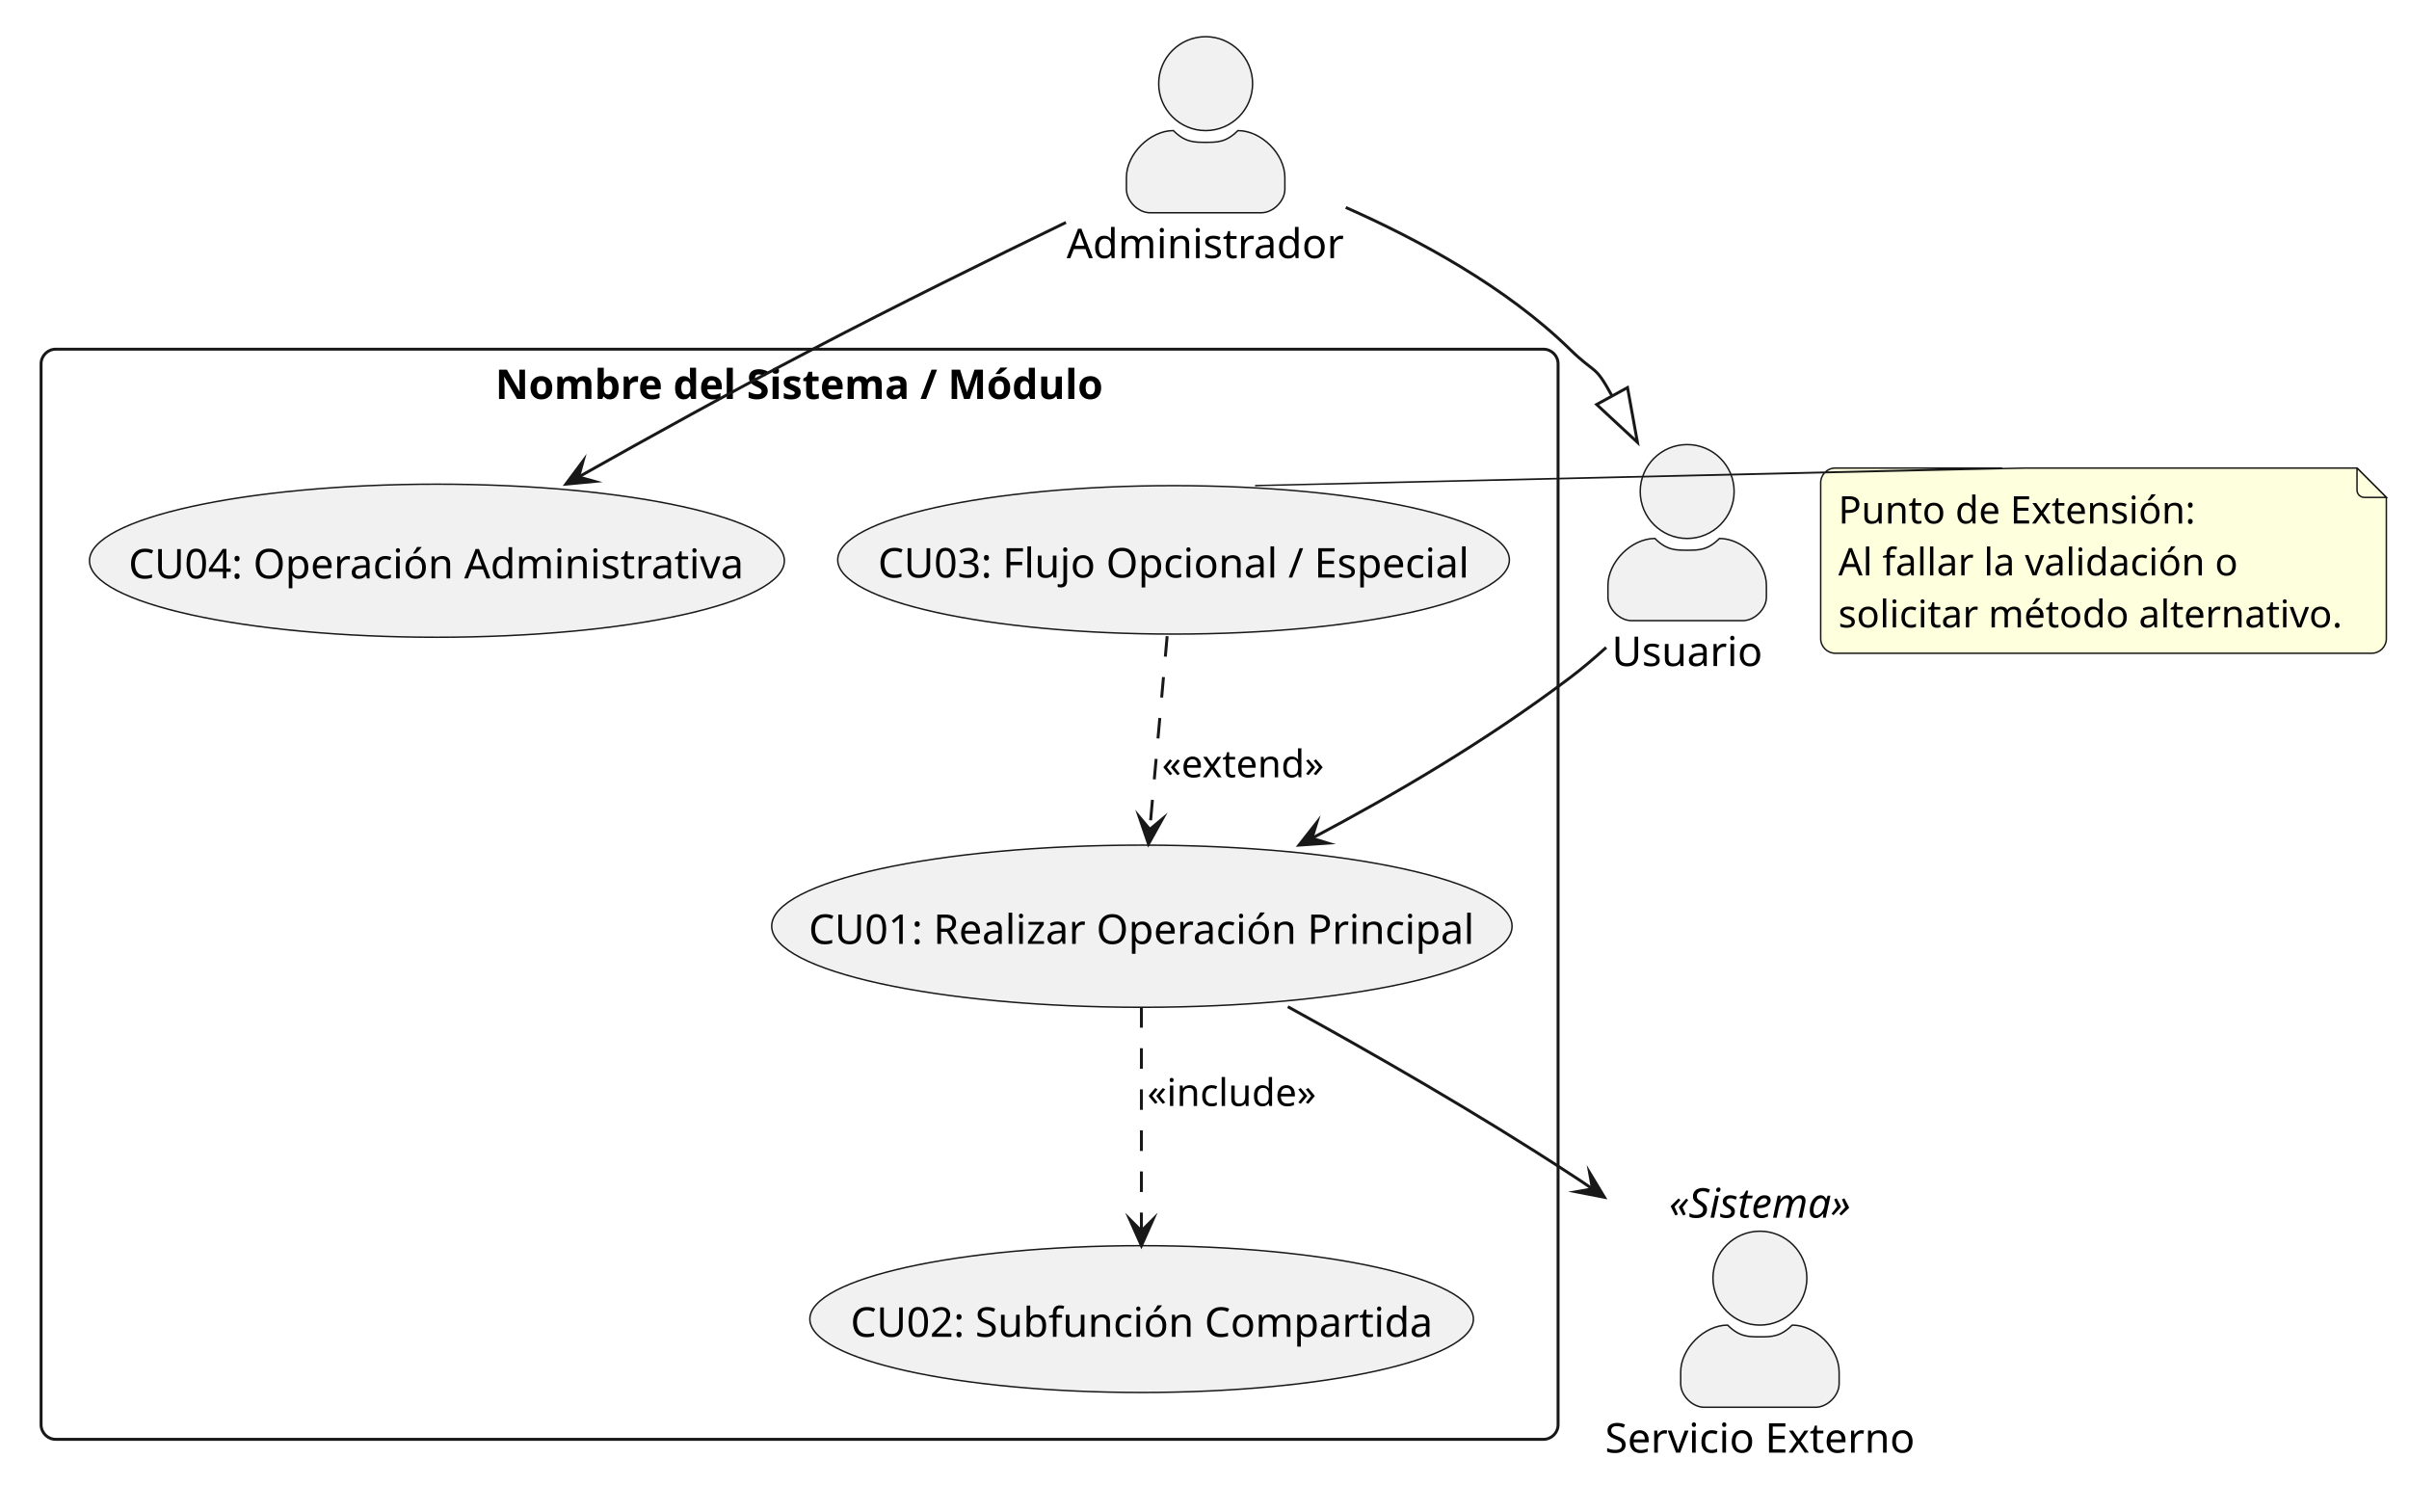
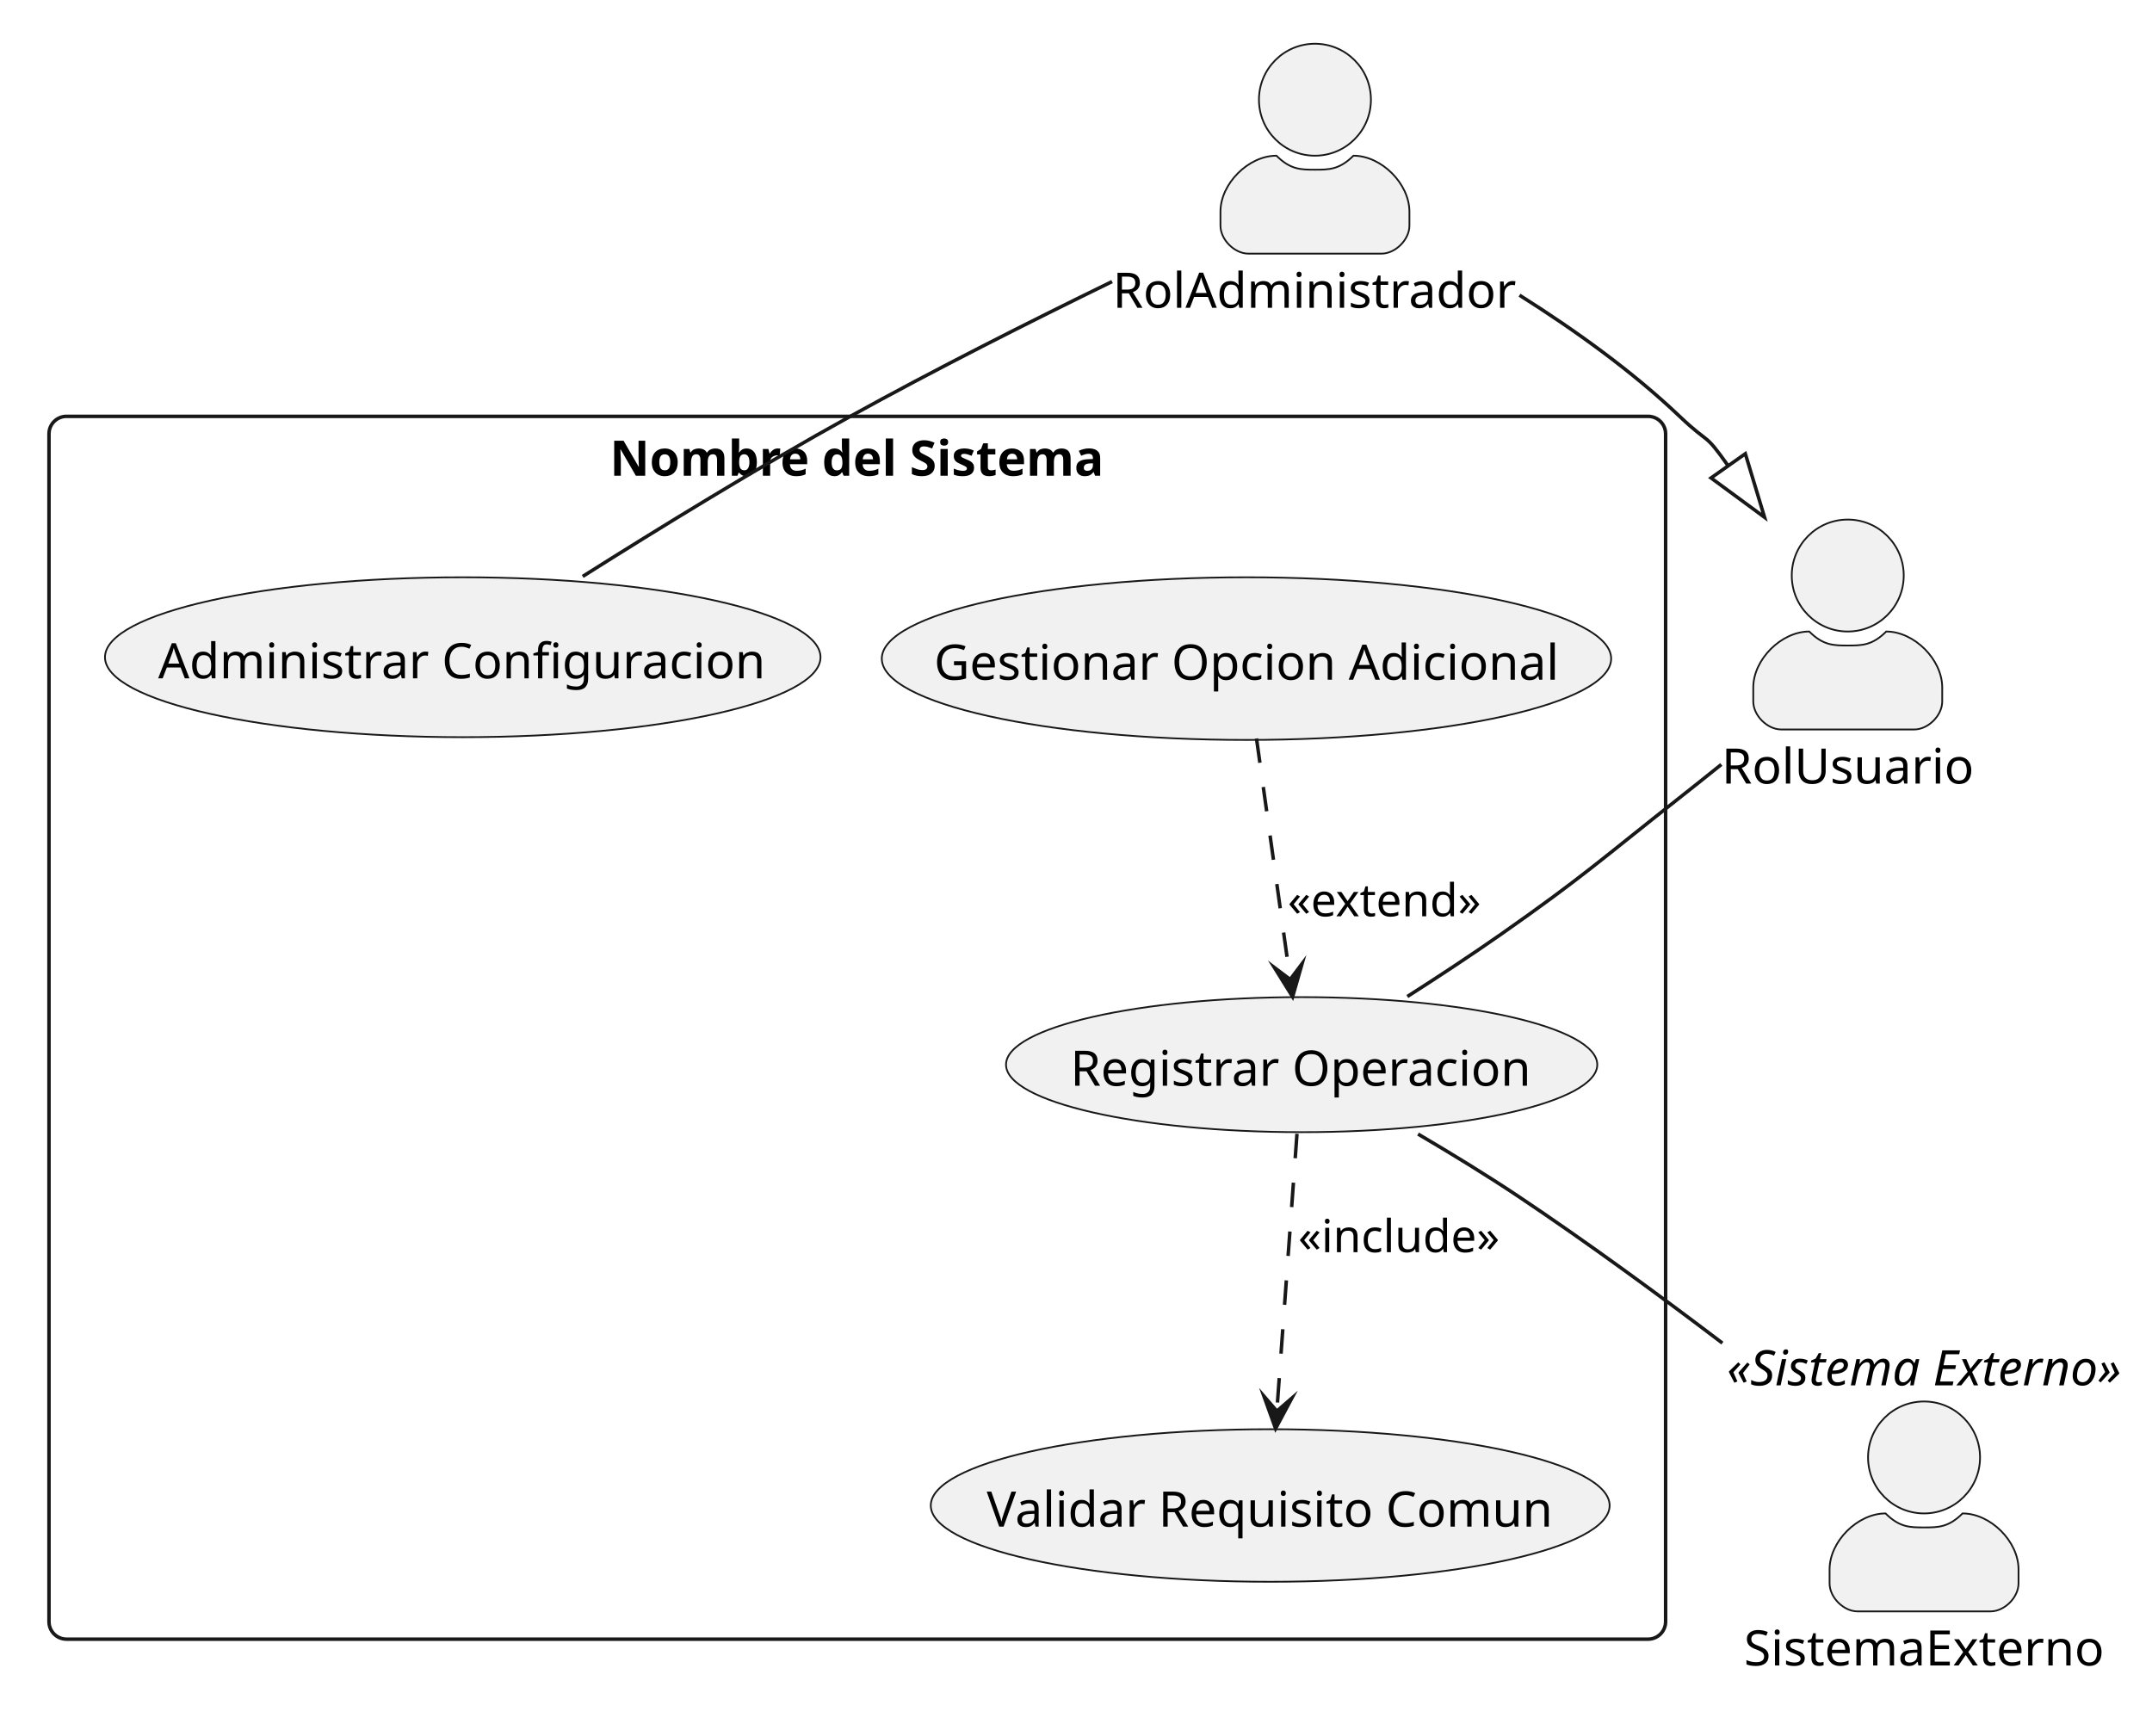
- <svg xmlns="http://www.w3.org/2000/svg" version="1.1" data-diagram-type="DESCRIPTION" style="width:821px;height:515px;background:#FFFFFF;" width="821px" height="515px" viewBox="0 0 821 515" zoomAndPan="magnify" preserveAspectRatio="none" contentStyleType="text/css">
+ <svg xmlns="http://www.w3.org/2000/svg" version="1.1" data-diagram-type="DESCRIPTION" style="width:615px;height:496px;background:#FFFFFF;" width="615px" height="496px" viewBox="0 0 615 496" zoomAndPan="magnify" preserveAspectRatio="none" contentStyleType="text/css">
  <defs />
  <g font-family="sans-serif" lengthAdjust="spacing">
-     <g class="cluster" data-qualified-name="Nombre del Sistema . M.dulo" id="ent0005" data-source-line="28">
-       <rect x="14" y="119" width="517" height="371.5" fill="none" style="stroke:#181818;stroke-width:1;" rx="5" ry="5" />
-       <text x="168.802" y="135.966" fill="#000" font-size="14" textLength="207.395" font-weight="700">Nombre del Sistema / Módulo</text>
+     <g class="cluster" data-qualified-name="Nombre del Sistema" id="ent0005" data-source-line="28">
+       <rect x="14" y="119" width="462" height="349.5" fill="none" style="stroke:#181818;stroke-width:1;" rx="5" ry="5" />
+       <text x="174.265" y="135.966" fill="#000" font-size="14" textLength="141.469" font-weight="700">Nombre del Sistema</text>
    </g>
    <g class="entity" data-qualified-name="ActPrimario" id="ent0001" data-source-line="16">
-       <ellipse cx="575" cy="167.5" rx="16" ry="16" fill="#F1F1F1" style="stroke:#181818;stroke-width:0.5;" />
-       <path d="M575,187.5 C579,187.5 582,187.5 586,183.5 C594,183.5 602,191.5 602,199.5 L602,203.5 C602,207.5 598,211.5 594,211.5 L556,211.5 C552,211.5 548,207.5 548,203.5 L548,199.5 C548,191.5 556,183.5 564,183.5 C568,187.5 571,187.5 575,187.5" style="stroke:#181818;stroke-width:0.5;" fill="#F1F1F1" />
-       <text x="549.345" y="226.966" fill="#000" font-size="14" textLength="51.31">Usuario</text>
+       <ellipse cx="528.05" cy="164.5" rx="16" ry="16" fill="#F1F1F1" style="stroke:#181818;stroke-width:0.5;" />
+       <path d="M528.05,184.5 C532.05,184.5 535.05,184.5 539.05,180.5 C547.05,180.5 555.05,188.5 555.05,196.5 L555.05,200.5 C555.05,204.5 551.05,208.5 547.05,208.5 L509.05,208.5 C505.05,208.5 501.05,204.5 501.05,200.5 L501.05,196.5 C501.05,188.5 509.05,180.5 517.05,180.5 C521.05,184.5 524.05,184.5 528.05,184.5" style="stroke:#181818;stroke-width:0.5;" fill="#F1F1F1" />
+       <text x="492" y="223.966" fill="#000" font-size="14" textLength="72.1">RolUsuario</text>
    </g>
    <g class="entity" data-qualified-name="ActAdmin" id="ent0002" data-source-line="17">
-       <ellipse cx="410.89" cy="28.5" rx="16" ry="16" fill="#F1F1F1" style="stroke:#181818;stroke-width:0.5;" />
-       <path d="M410.89,48.5 C414.89,48.5 417.89,48.5 421.89,44.5 C429.89,44.5 437.89,52.5 437.89,60.5 L437.89,64.5 C437.89,68.5 433.89,72.5 429.89,72.5 L391.89,72.5 C387.89,72.5 383.89,68.5 383.89,64.5 L383.89,60.5 C383.89,52.5 391.89,44.5 399.89,44.5 C403.89,48.5 406.89,48.5 410.89,48.5" style="stroke:#181818;stroke-width:0.5;" fill="#F1F1F1" />
-       <text x="363.5" y="87.966" fill="#000" font-size="14" textLength="94.78">Administrador</text>
+       <ellipse cx="375.785" cy="28.5" rx="16" ry="16" fill="#F1F1F1" style="stroke:#181818;stroke-width:0.5;" />
+       <path d="M375.785,48.5 C379.785,48.5 382.785,48.5 386.785,44.5 C394.785,44.5 402.785,52.5 402.785,60.5 L402.785,64.5 C402.785,68.5 398.785,72.5 394.785,72.5 L356.785,72.5 C352.785,72.5 348.785,68.5 348.785,64.5 L348.785,60.5 C348.785,52.5 356.785,44.5 364.785,44.5 C368.785,48.5 371.785,48.5 375.785,48.5" style="stroke:#181818;stroke-width:0.5;" fill="#F1F1F1" />
+       <text x="318" y="87.966" fill="#000" font-size="14" textLength="115.57">RolAdministrador</text>
    </g>
-     <g class="entity" data-qualified-name="ActSecundario" id="ent0003" data-source-line="20">
-       <ellipse cx="599.787" cy="435.568" rx="16" ry="16" fill="#F1F1F1" style="stroke:#181818;stroke-width:0.5;" />
-       <path d="M599.787,455.568 C603.787,455.568 606.787,455.568 610.787,451.568 C618.787,451.568 626.787,459.568 626.787,467.568 L626.787,471.568 C626.787,475.568 622.787,479.568 618.787,479.568 L580.787,479.568 C576.787,479.568 572.787,475.568 572.787,471.568 L572.787,467.568 C572.787,459.568 580.787,451.568 588.787,451.568 C592.787,455.568 595.787,455.568 599.787,455.568" style="stroke:#181818;stroke-width:0.5;" fill="#F1F1F1" />
-       <text x="547" y="495.034" fill="#000" font-size="14" textLength="105.574">Servicio Externo</text>
-       <text x="568.826" y="414.966" fill="#000" font-size="14" textLength="61.922" font-style="italic">«Sistema»</text>
+     <g class="entity" data-qualified-name="ActSecundario" id="ent0003" data-source-line="18">
+       <ellipse cx="549.857" cy="416.568" rx="16" ry="16" fill="#F1F1F1" style="stroke:#181818;stroke-width:0.5;" />
+       <path d="M549.857,436.568 C553.857,436.568 556.857,436.568 560.857,432.568 C568.857,432.568 576.857,440.568 576.857,448.568 L576.857,452.568 C576.857,456.568 572.857,460.568 568.857,460.568 L530.857,460.568 C526.857,460.568 522.857,456.568 522.857,452.568 L522.857,448.568 C522.857,440.568 530.857,432.568 538.857,432.568 C542.857,436.568 545.857,436.568 549.857,436.568" style="stroke:#181818;stroke-width:0.5;" fill="#F1F1F1" />
+       <text x="498.386" y="476.034" fill="#000" font-size="14" textLength="102.942">SistemaExterno</text>
+       <text x="493.5" y="395.966" fill="#000" font-size="14" textLength="112.714" font-style="italic">«Sistema Externo»</text>
    </g>
-     <g class="entity" data-qualified-name="GMN15" id="ent0016" data-source-line="57">
-       <path d="M620.5,164.5 L620.5,217.618 A5,5 0 0 0 625.5,222.618 L808.282,222.618 A5,5 0 0 0 813.282,217.618 L813.282,169.5 L803.282,159.5 L690.377,159.5 L427.719,165.484 L682.377,159.5 L625.5,159.5 A5,5 0 0 0 620.5,164.5" style="stroke:#181818;stroke-width:0.5;" fill="#FEFFDD" />
-       <path d="M803.282,159.5 L803.282,167 A2.5,2.5 0 0 0 805.782,169.5 L813.282,169.5 L803.282,159.5" style="stroke:#181818;stroke-width:0.5;" fill="#FEFFDD" />
-       <text x="626.5" y="178.397" fill="#000" font-size="13" textLength="121.706">Punto de Extensión:</text>
-       <text x="626.5" y="196.103" fill="#000" font-size="13" textLength="136.214">Al fallar la validación o</text>
-       <text x="626.5" y="213.809" fill="#000" font-size="13" textLength="171.782">solicitar método alternativo.</text>
+     <g class="entity" data-qualified-name="Nombre del Sistema.CU01" id="ent0006" data-source-line="30">
+       <ellipse cx="371.985" cy="304.297" rx="84.485" ry="19.297" fill="#F1F1F1" style="stroke:#181818;stroke-width:0.5;" />
+       <text x="305.899" y="310.331" fill="#000" font-size="14" textLength="132.174">Registrar Operacion</text>
    </g>
-     <g class="entity" data-qualified-name="Nombre del Sistema . M.dulo.CU01" id="ent0006" data-source-line="31">
-       <ellipse cx="389.16" cy="315.632" rx="126.16" ry="27.632" fill="#F1F1F1" style="stroke:#181818;stroke-width:0.5;" />
-       <text x="275.6" y="321.666" fill="#000" font-size="14" textLength="227.121">CU01: Realizar Operación Principal</text>
+     <g class="entity" data-qualified-name="Nombre del Sistema.CU02" id="ent0007" data-source-line="31">
+       <ellipse cx="363.001" cy="430.3" rx="97.001" ry="21.8" fill="#F1F1F1" style="stroke:#181818;stroke-width:0.5;" />
+       <text x="281.984" y="436.334" fill="#000" font-size="14" textLength="162.035">Validar Requisito Comun</text>
    </g>
-     <g class="entity" data-qualified-name="Nombre del Sistema . M.dulo.CU02" id="ent0007" data-source-line="32">
-       <ellipse cx="389.075" cy="449.515" rx="113.075" ry="25.015" fill="#F1F1F1" style="stroke:#181818;stroke-width:0.5;" />
-       <text x="289.858" y="455.549" fill="#000" font-size="14" textLength="198.435">CU02: Subfunción Compartida</text>
+     <g class="entity" data-qualified-name="Nombre del Sistema.CU03" id="ent0008" data-source-line="32">
+       <ellipse cx="356.22" cy="188.244" rx="104.22" ry="23.244" fill="#F1F1F1" style="stroke:#181818;stroke-width:0.5;" />
+       <text x="266.928" y="194.278" fill="#000" font-size="14" textLength="178.583">Gestionar Opcion Adicional</text>
    </g>
-     <g class="entity" data-qualified-name="Nombre del Sistema . M.dulo.CU03" id="ent0008" data-source-line="33">
-       <ellipse cx="399.953" cy="190.791" rx="114.453" ry="25.291" fill="#F1F1F1" style="stroke:#181818;stroke-width:0.5;" />
-       <text x="299.209" y="196.824" fill="#000" font-size="14" textLength="201.487">CU03: Flujo Opcional / Especial</text>
-     </g>
-     <g class="entity" data-qualified-name="Nombre del Sistema . M.dulo.CU04" id="ent0009" data-source-line="34">
-       <ellipse cx="148.91" cy="191.082" rx="118.41" ry="26.082" fill="#F1F1F1" style="stroke:#181818;stroke-width:0.5;" />
-       <text x="43.805" y="197.116" fill="#000" font-size="14" textLength="210.209">CU04: Operación Administrativa</text>
+     <g class="entity" data-qualified-name="Nombre del Sistema.CU04" id="ent0009" data-source-line="33">
+       <ellipse cx="132.243" cy="187.849" rx="102.243" ry="22.849" fill="#F1F1F1" style="stroke:#181818;stroke-width:0.5;" />
+       <text x="45.198" y="193.883" fill="#000" font-size="14" textLength="174.089">Administrar Configuracion</text>
    </g>
    <g class="link" data-entity-1="ent0002" data-entity-2="ent0001" id="lnk4" data-link-type="extension">
-       <polygon points="558.05,150.745,554.669,132.075,544.143,137.838,558.05,150.745" fill="none" style="stroke:#181818;stroke-width:1;stroke-linejoin:miter;stroke-miterlimit:10;" />
-       <path d="M458.647,70.696 C483.594,81.729 513.363,97.874 535,119 C544.212,127.994 543.285,123.777 549.406,134.957" style="stroke:#181818;stroke-width:1;" fill="none" />
+       <polygon points="504.269,147.848,498.782,129.685,488.981,136.61,504.269,147.848" fill="none" style="stroke:#181818;stroke-width:1;stroke-linejoin:miter;stroke-miterlimit:10;" />
+       <path d="M434.242,84.371 C450.01,94.306 466.448,106.098 480,119 C488.896,127.469 486.789,123.111 493.881,133.148" style="stroke:#181818;stroke-width:1;" fill="none" />
    </g>
    <g class="link" data-entity-1="ent0006" data-entity-2="ent0007" id="lnk10" data-link-type="dependency">
-       <polygon points="389,424.491,393,415.491,389,419.491,385,415.491,389,424.491" fill="#181818" style="stroke:#181818;stroke-width:1;stroke-linejoin:miter;stroke-miterlimit:10;" />
-       <path d="M389,343.212 C389,367.018 389,396.544 389,419.491" style="stroke:#181818;stroke-width:1;stroke-dasharray:7,7;" fill="none" />
-       <text x="391" y="376.897" fill="#000" font-size="13" textLength="57.577">«include»</text>
+       <polygon points="364.538,408.312,369.179,399.626,364.9,403.326,361.2,399.046,364.538,408.312" fill="#181818" style="stroke:#181818;stroke-width:1;stroke-linejoin:miter;stroke-miterlimit:10;" />
+       <path d="M370.653,324.064 C369.015,346.63 366.619,379.636 364.9,403.326" style="stroke:#181818;stroke-width:1;stroke-dasharray:7,7;" fill="none" />
+       <text x="371" y="357.897" fill="#000" font-size="13" textLength="57.577">«include»</text>
    </g>
    <g class="link" data-entity-1="ent0008" data-entity-2="ent0006" id="lnk11" data-link-type="dependency">
-       <polygon points="391.414,287.622,396.202,279.015,391.861,282.642,388.235,278.3,391.414,287.622" fill="#181818" style="stroke:#181818;stroke-width:1;stroke-linejoin:miter;stroke-miterlimit:10;" />
-       <path d="M397.774,216.79 C395.928,237.344 393.756,261.531 391.861,282.642" style="stroke:#181818;stroke-width:1;stroke-dasharray:7,7;" fill="none" />
-       <text x="396" y="264.897" fill="#000" font-size="13" textLength="55.497">«extend»</text>
+       <polygon points="369.4,284.897,372.116,275.43,368.708,279.945,364.193,276.537,369.4,284.897" fill="#181818" style="stroke:#181818;stroke-width:1;stroke-linejoin:miter;stroke-miterlimit:10;" />
+       <path d="M359.085,211.077 C362.082,232.522 365.889,259.765 368.708,279.945" style="stroke:#181818;stroke-width:1;stroke-dasharray:7,7;" fill="none" />
+       <text x="368" y="261.897" fill="#000" font-size="13" textLength="55.497">«extend»</text>
    </g>
-     <g class="link" data-entity-1="ent0001" data-entity-2="ent0006" id="lnk12" data-link-type="dependency">
-       <polygon points="442.709,287.999,452.534,287.324,447.128,285.66,448.792,280.253,442.709,287.999" fill="#181818" style="stroke:#181818;stroke-width:1;stroke-linejoin:miter;stroke-miterlimit:10;" />
-       <path d="M547.399,220.636 C543.379,224.288 539.182,227.847 535,231 C506.207,252.713 475.636,270.57 447.128,285.66" style="stroke:#181818;stroke-width:1;" fill="none" />
+     <g class="link" data-entity-1="ent0001" data-entity-2="ent0006" id="lnk12" data-link-type="association">
+       <path d="M491.923,218.502 C487.913,221.724 483.879,224.942 480,228 C457.591,245.665 452.369,250.625 429,267 C420.435,273.002 410.936,279.242 402.188,284.829" style="stroke:#181818;stroke-width:1;" fill="none" />
    </g>
-     <g class="link" data-entity-1="ent0002" data-entity-2="ent0009" id="lnk13" data-link-type="dependency">
-       <polygon points="192.845,164.986,202.65,164.054,197.202,162.532,198.723,157.084,192.845,164.986" fill="#181818" style="stroke:#181818;stroke-width:1;stroke-linejoin:miter;stroke-miterlimit:10;" />
-       <path d="M363.274,75.807 C337.561,88.27 305.377,104.153 277,119 C248.742,133.785 221.784,148.683 197.202,162.532" style="stroke:#181818;stroke-width:1;" fill="none" />
+     <g class="link" data-entity-1="ent0002" data-entity-2="ent0009" id="lnk13" data-link-type="association">
+       <path d="M317.811,80.483 C294.331,91.933 267.137,105.653 243,119 C216.894,133.436 188.199,151.064 166.525,164.754" style="stroke:#181818;stroke-width:1;" fill="none" />
    </g>
-     <g class="link" data-entity-1="ent0006" data-entity-2="ent0003" id="lnk14" data-link-type="dependency">
-       <polygon points="546.808,408.009,541.721,399.575,542.709,405.145,537.139,406.134,546.808,408.009" fill="#181818" style="stroke:#181818;stroke-width:1;stroke-linejoin:miter;stroke-miterlimit:10;" />
-       <path d="M438.893,343.066 C467.527,358.797 503.864,379.589 535,400 C538.886,402.547 538.751,402.38 542.709,405.145" style="stroke:#181818;stroke-width:1;" fill="none" />
+     <g class="link" data-entity-1="ent0006" data-entity-2="ent0003" id="lnk14" data-link-type="association">
+       <path d="M405.251,324.135 C414.679,329.671 424.861,335.892 434,342 C453.4,354.966 473.925,369.986 492.229,383.882" style="stroke:#181818;stroke-width:1;" fill="none" />
    </g>
  </g>
</svg>
